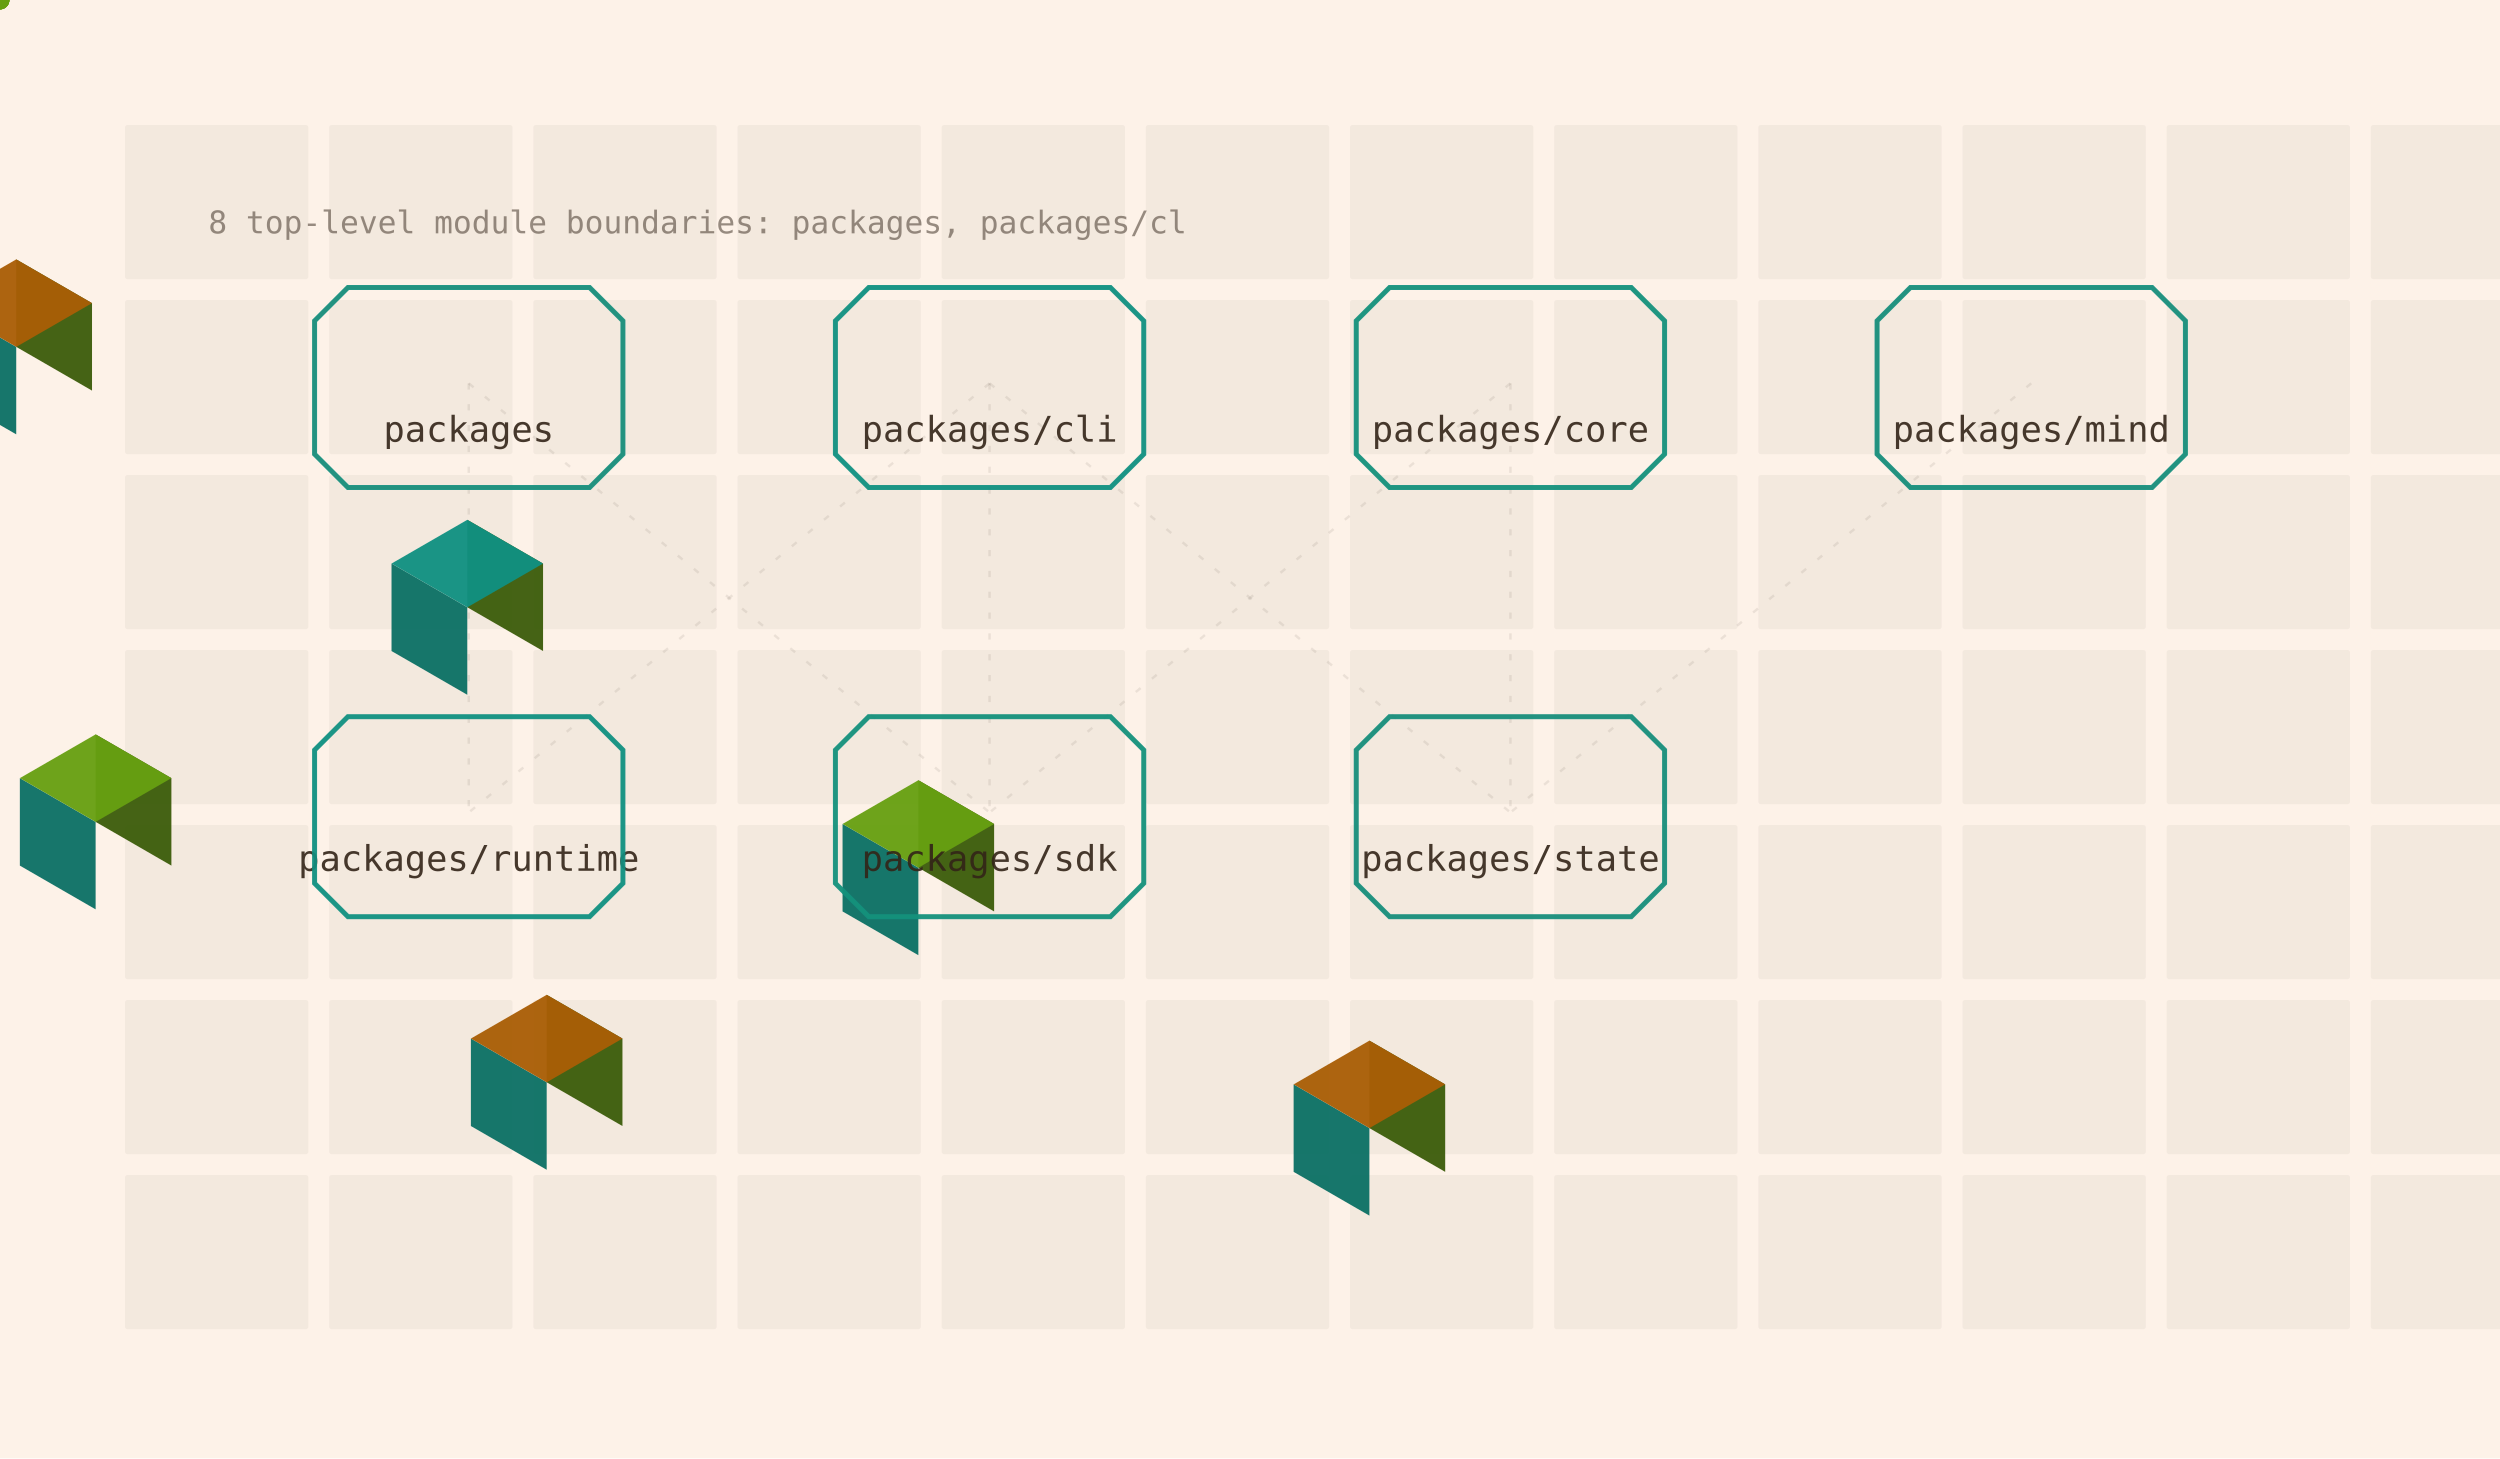
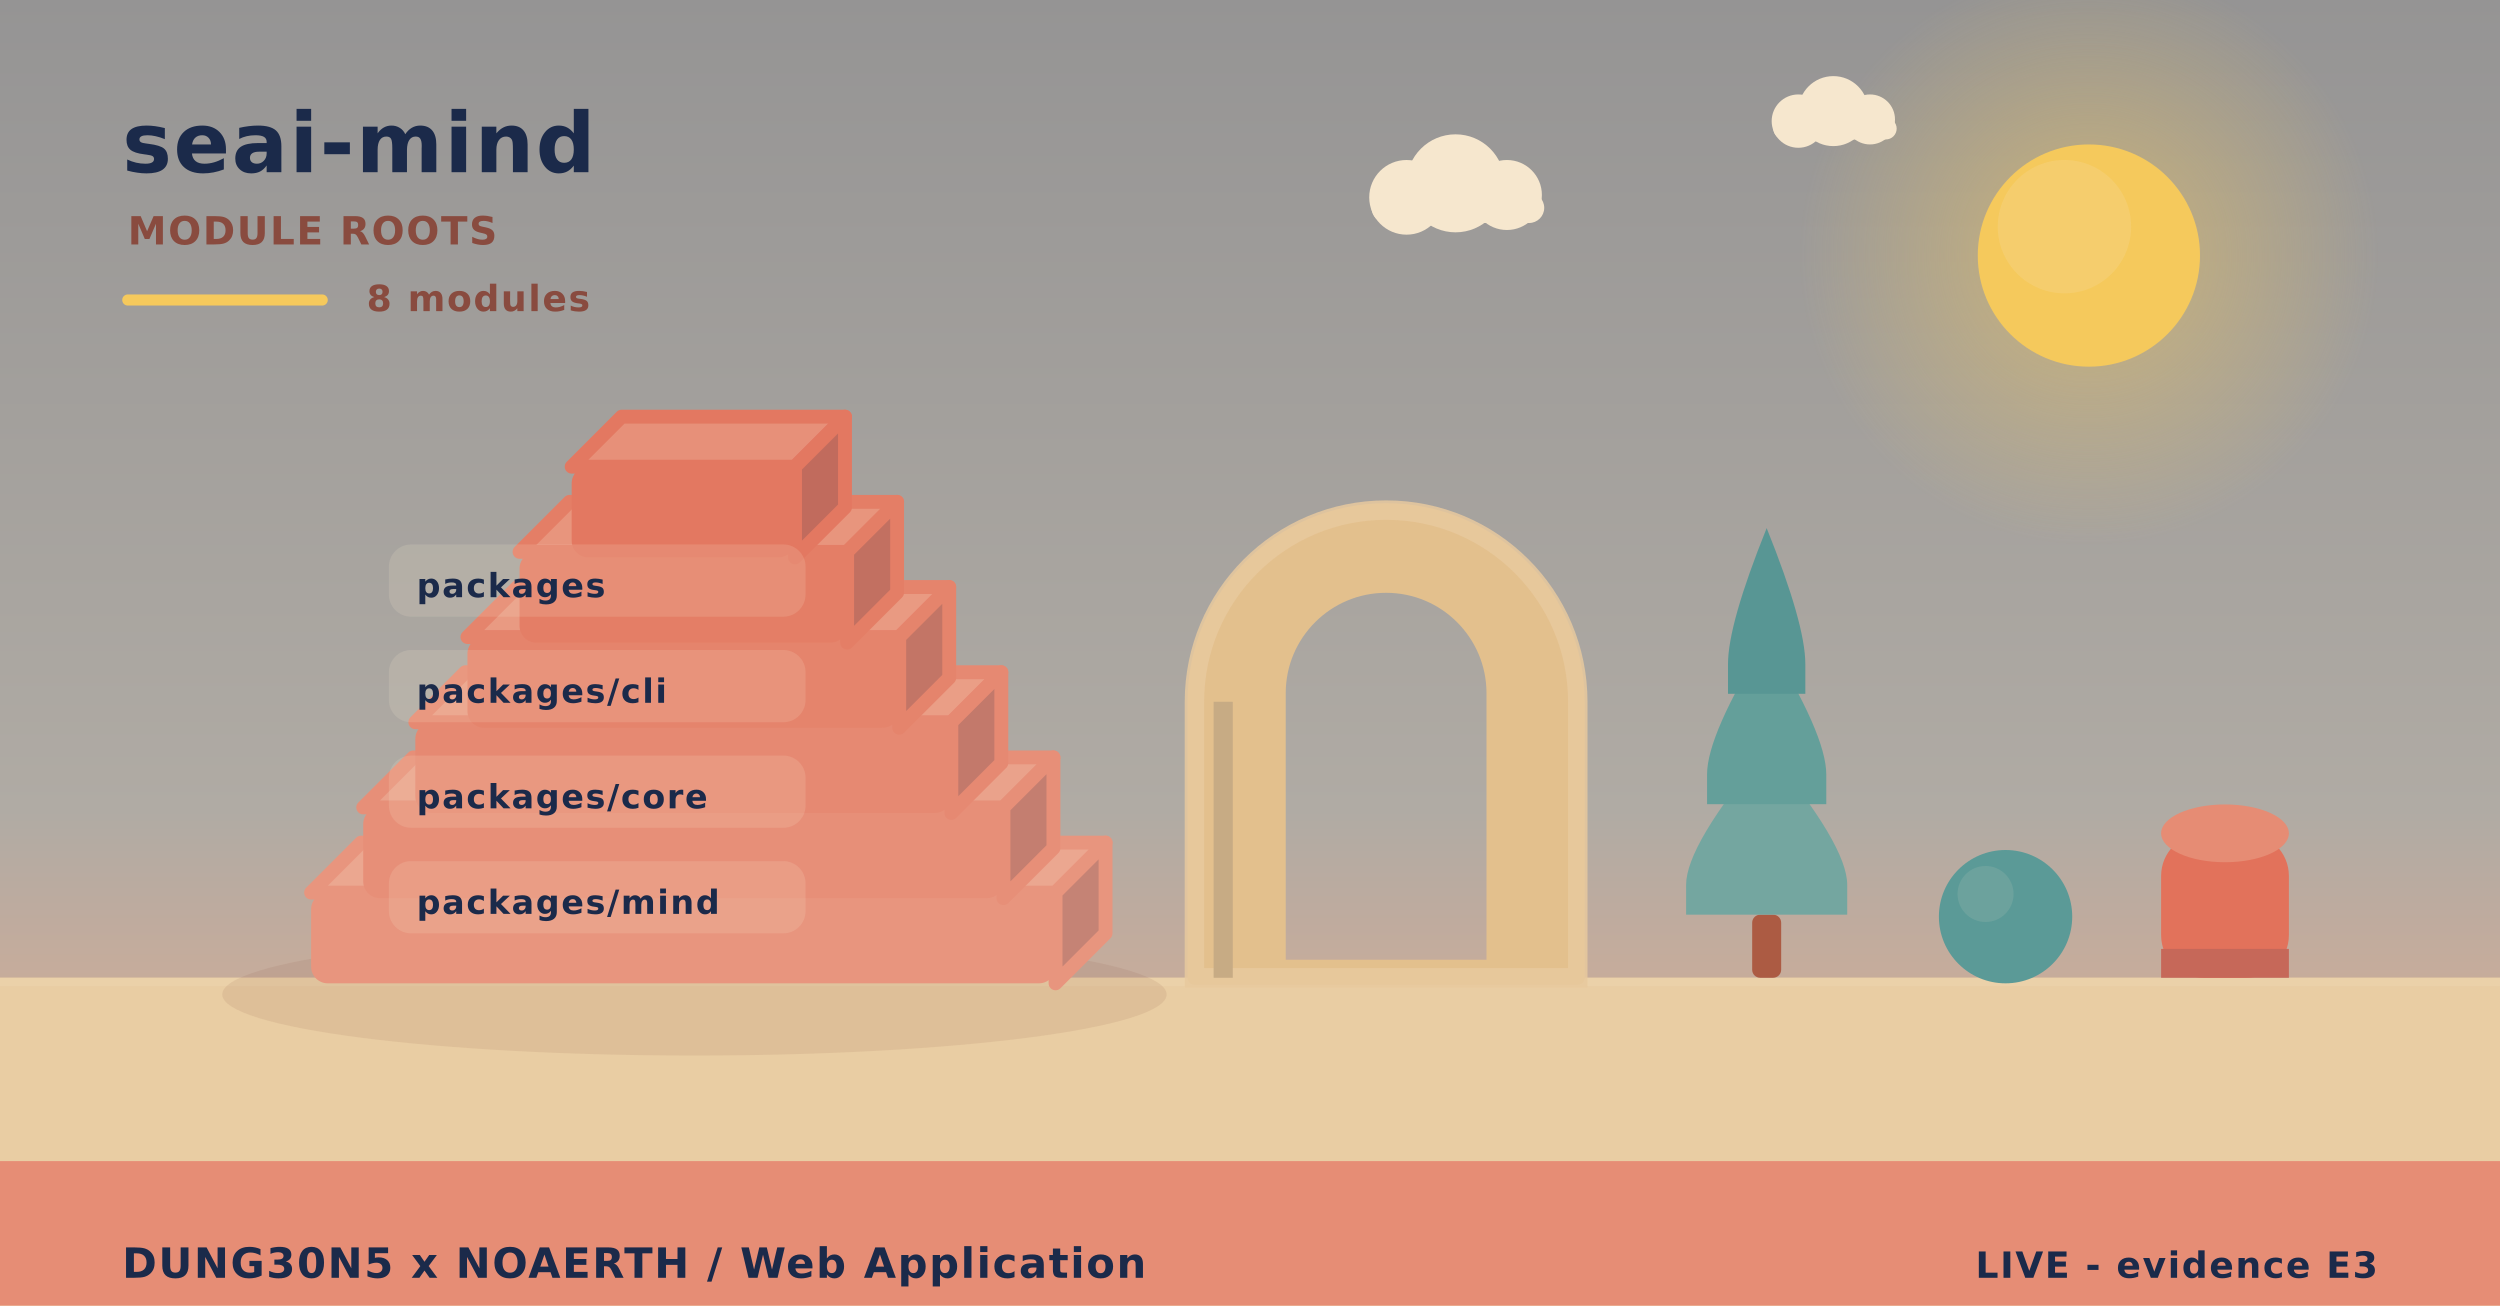
- <svg xmlns="http://www.w3.org/2000/svg" viewBox="0 0 1200 700" width="1200" height="700" role="img" aria-label="seai-mind architecture">
-   <rect width="1200" height="700" fill="#fdf2e8" />
-   <defs>
-     <linearGradient id="ga" x1="0" y1="0" x2="1" y2="1">
-       <stop offset="0%" stop-color="#a95d05" />
-       <stop offset="100%" stop-color="#109081" />
-     </linearGradient>
-   </defs>
-   <rect x="60.00" y="60.00" width="88.00" height="74.00" rx="1.20" fill="#322418" opacity="0.05" />
-   <rect x="158.00" y="60.00" width="88.00" height="74.00" rx="1.20" fill="#322418" opacity="0.05" />
-   <rect x="256.00" y="60.00" width="88.00" height="74.00" rx="1.20" fill="#322418" opacity="0.05" />
-   <rect x="354.00" y="60.00" width="88.00" height="74.00" rx="1.20" fill="#322418" opacity="0.05" />
-   <rect x="452.00" y="60.00" width="88.00" height="74.00" rx="1.20" fill="#322418" opacity="0.05" />
-   <rect x="550.00" y="60.00" width="88.00" height="74.00" rx="1.20" fill="#322418" opacity="0.05" />
-   <rect x="648.00" y="60.00" width="88.00" height="74.00" rx="1.20" fill="#322418" opacity="0.05" />
-   <rect x="746.00" y="60.00" width="88.00" height="74.00" rx="1.20" fill="#322418" opacity="0.05" />
-   <rect x="844.00" y="60.00" width="88.00" height="74.00" rx="1.20" fill="#322418" opacity="0.05" />
-   <rect x="942.00" y="60.00" width="88.00" height="74.00" rx="1.20" fill="#322418" opacity="0.05" />
-   <rect x="1040.00" y="60.00" width="88.00" height="74.00" rx="1.20" fill="#322418" opacity="0.05" />
-   <rect x="1138.00" y="60.00" width="88.00" height="74.00" rx="1.20" fill="#322418" opacity="0.05" />
-   <rect x="60.00" y="144.00" width="88.00" height="74.00" rx="1.20" fill="#322418" opacity="0.05" />
-   <rect x="158.00" y="144.00" width="88.00" height="74.00" rx="1.20" fill="#322418" opacity="0.05" />
-   <rect x="256.00" y="144.00" width="88.00" height="74.00" rx="1.20" fill="#322418" opacity="0.05" />
-   <rect x="354.00" y="144.00" width="88.00" height="74.00" rx="1.20" fill="#322418" opacity="0.05" />
-   <rect x="452.00" y="144.00" width="88.00" height="74.00" rx="1.20" fill="#322418" opacity="0.05" />
-   <rect x="550.00" y="144.00" width="88.00" height="74.00" rx="1.20" fill="#322418" opacity="0.05" />
-   <rect x="648.00" y="144.00" width="88.00" height="74.00" rx="1.20" fill="#322418" opacity="0.05" />
-   <rect x="746.00" y="144.00" width="88.00" height="74.00" rx="1.20" fill="#322418" opacity="0.05" />
-   <rect x="844.00" y="144.00" width="88.00" height="74.00" rx="1.20" fill="#322418" opacity="0.05" />
-   <rect x="942.00" y="144.00" width="88.00" height="74.00" rx="1.20" fill="#322418" opacity="0.05" />
-   <rect x="1040.00" y="144.00" width="88.00" height="74.00" rx="1.20" fill="#322418" opacity="0.05" />
-   <rect x="1138.00" y="144.00" width="88.00" height="74.00" rx="1.20" fill="#322418" opacity="0.05" />
-   <rect x="60.00" y="228.00" width="88.00" height="74.00" rx="1.20" fill="#322418" opacity="0.05" />
-   <rect x="158.00" y="228.00" width="88.00" height="74.00" rx="1.20" fill="#322418" opacity="0.05" />
-   <rect x="256.00" y="228.00" width="88.00" height="74.00" rx="1.20" fill="#322418" opacity="0.05" />
-   <rect x="354.00" y="228.00" width="88.00" height="74.00" rx="1.20" fill="#322418" opacity="0.05" />
-   <rect x="452.00" y="228.00" width="88.00" height="74.00" rx="1.20" fill="#322418" opacity="0.05" />
-   <rect x="550.00" y="228.00" width="88.00" height="74.00" rx="1.20" fill="#322418" opacity="0.05" />
-   <rect x="648.00" y="228.00" width="88.00" height="74.00" rx="1.20" fill="#322418" opacity="0.05" />
-   <rect x="746.00" y="228.00" width="88.00" height="74.00" rx="1.20" fill="#322418" opacity="0.05" />
-   <rect x="844.00" y="228.00" width="88.00" height="74.00" rx="1.20" fill="#322418" opacity="0.05" />
-   <rect x="942.00" y="228.00" width="88.00" height="74.00" rx="1.20" fill="#322418" opacity="0.05" />
-   <rect x="1040.00" y="228.00" width="88.00" height="74.00" rx="1.20" fill="#322418" opacity="0.05" />
-   <rect x="1138.00" y="228.00" width="88.00" height="74.00" rx="1.20" fill="#322418" opacity="0.05" />
-   <rect x="60.00" y="312.00" width="88.00" height="74.00" rx="1.20" fill="#322418" opacity="0.05" />
-   <rect x="158.00" y="312.00" width="88.00" height="74.00" rx="1.20" fill="#322418" opacity="0.05" />
-   <rect x="256.00" y="312.00" width="88.00" height="74.00" rx="1.20" fill="#322418" opacity="0.05" />
-   <rect x="354.00" y="312.00" width="88.00" height="74.00" rx="1.20" fill="#322418" opacity="0.05" />
-   <rect x="452.00" y="312.00" width="88.00" height="74.00" rx="1.20" fill="#322418" opacity="0.05" />
-   <rect x="550.00" y="312.00" width="88.00" height="74.00" rx="1.20" fill="#322418" opacity="0.05" />
-   <rect x="648.00" y="312.00" width="88.00" height="74.00" rx="1.20" fill="#322418" opacity="0.05" />
-   <rect x="746.00" y="312.00" width="88.00" height="74.00" rx="1.20" fill="#322418" opacity="0.05" />
-   <rect x="844.00" y="312.00" width="88.00" height="74.00" rx="1.20" fill="#322418" opacity="0.05" />
-   <rect x="942.00" y="312.00" width="88.00" height="74.00" rx="1.20" fill="#322418" opacity="0.05" />
-   <rect x="1040.00" y="312.00" width="88.00" height="74.00" rx="1.20" fill="#322418" opacity="0.05" />
-   <rect x="1138.00" y="312.00" width="88.00" height="74.00" rx="1.20" fill="#322418" opacity="0.05" />
-   <rect x="60.00" y="396.00" width="88.00" height="74.00" rx="1.20" fill="#322418" opacity="0.05" />
-   <rect x="158.00" y="396.00" width="88.00" height="74.00" rx="1.20" fill="#322418" opacity="0.05" />
-   <rect x="256.00" y="396.00" width="88.00" height="74.00" rx="1.20" fill="#322418" opacity="0.05" />
-   <rect x="354.00" y="396.00" width="88.00" height="74.00" rx="1.20" fill="#322418" opacity="0.05" />
-   <rect x="452.00" y="396.00" width="88.00" height="74.00" rx="1.20" fill="#322418" opacity="0.05" />
-   <rect x="550.00" y="396.00" width="88.00" height="74.00" rx="1.20" fill="#322418" opacity="0.05" />
-   <rect x="648.00" y="396.00" width="88.00" height="74.00" rx="1.20" fill="#322418" opacity="0.05" />
-   <rect x="746.00" y="396.00" width="88.00" height="74.00" rx="1.20" fill="#322418" opacity="0.05" />
-   <rect x="844.00" y="396.00" width="88.00" height="74.00" rx="1.20" fill="#322418" opacity="0.05" />
-   <rect x="942.00" y="396.00" width="88.00" height="74.00" rx="1.20" fill="#322418" opacity="0.05" />
-   <rect x="1040.00" y="396.00" width="88.00" height="74.00" rx="1.20" fill="#322418" opacity="0.05" />
-   <rect x="1138.00" y="396.00" width="88.00" height="74.00" rx="1.20" fill="#322418" opacity="0.05" />
-   <rect x="60.00" y="480.00" width="88.00" height="74.00" rx="1.20" fill="#322418" opacity="0.05" />
-   <rect x="158.00" y="480.00" width="88.00" height="74.00" rx="1.20" fill="#322418" opacity="0.05" />
-   <rect x="256.00" y="480.00" width="88.00" height="74.00" rx="1.20" fill="#322418" opacity="0.05" />
-   <rect x="354.00" y="480.00" width="88.00" height="74.00" rx="1.20" fill="#322418" opacity="0.05" />
-   <rect x="452.00" y="480.00" width="88.00" height="74.00" rx="1.20" fill="#322418" opacity="0.05" />
-   <rect x="550.00" y="480.00" width="88.00" height="74.00" rx="1.20" fill="#322418" opacity="0.05" />
-   <rect x="648.00" y="480.00" width="88.00" height="74.00" rx="1.20" fill="#322418" opacity="0.05" />
-   <rect x="746.00" y="480.00" width="88.00" height="74.00" rx="1.20" fill="#322418" opacity="0.05" />
-   <rect x="844.00" y="480.00" width="88.00" height="74.00" rx="1.20" fill="#322418" opacity="0.05" />
-   <rect x="942.00" y="480.00" width="88.00" height="74.00" rx="1.20" fill="#322418" opacity="0.05" />
-   <rect x="1040.00" y="480.00" width="88.00" height="74.00" rx="1.20" fill="#322418" opacity="0.05" />
-   <rect x="1138.00" y="480.00" width="88.00" height="74.00" rx="1.20" fill="#322418" opacity="0.05" />
-   <rect x="60.00" y="564.00" width="88.00" height="74.00" rx="1.20" fill="#322418" opacity="0.05" />
-   <rect x="158.00" y="564.00" width="88.00" height="74.00" rx="1.20" fill="#322418" opacity="0.05" />
-   <rect x="256.00" y="564.00" width="88.00" height="74.00" rx="1.20" fill="#322418" opacity="0.05" />
-   <rect x="354.00" y="564.00" width="88.00" height="74.00" rx="1.20" fill="#322418" opacity="0.05" />
-   <rect x="452.00" y="564.00" width="88.00" height="74.00" rx="1.20" fill="#322418" opacity="0.05" />
-   <rect x="550.00" y="564.00" width="88.00" height="74.00" rx="1.20" fill="#322418" opacity="0.05" />
-   <rect x="648.00" y="564.00" width="88.00" height="74.00" rx="1.20" fill="#322418" opacity="0.05" />
-   <rect x="746.00" y="564.00" width="88.00" height="74.00" rx="1.20" fill="#322418" opacity="0.05" />
-   <rect x="844.00" y="564.00" width="88.00" height="74.00" rx="1.20" fill="#322418" opacity="0.05" />
-   <rect x="942.00" y="564.00" width="88.00" height="74.00" rx="1.20" fill="#322418" opacity="0.05" />
-   <rect x="1040.00" y="564.00" width="88.00" height="74.00" rx="1.20" fill="#322418" opacity="0.05" />
-   <rect x="1138.00" y="564.00" width="88.00" height="74.00" rx="1.20" fill="#322418" opacity="0.05" />
-   <line x1="225.00" y1="184.00" x2="225.00" y2="390.00" stroke="rgba(50,36,24,0.160)" stroke-width="1.20" opacity="0.55" stroke-dasharray="3 7" />
-   <line x1="225.00" y1="184.00" x2="475.00" y2="390.00" stroke="rgba(50,36,24,0.160)" stroke-width="1.20" opacity="0.55" stroke-dasharray="3 7" />
-   <line x1="475.00" y1="184.00" x2="225.00" y2="390.00" stroke="rgba(50,36,24,0.160)" stroke-width="1.20" opacity="0.55" stroke-dasharray="3 7" />
-   <line x1="475.00" y1="184.00" x2="475.00" y2="390.00" stroke="rgba(50,36,24,0.160)" stroke-width="1.20" opacity="0.55" stroke-dasharray="3 7" />
-   <line x1="475.00" y1="184.00" x2="725.00" y2="390.00" stroke="rgba(50,36,24,0.160)" stroke-width="1.20" opacity="0.55" stroke-dasharray="3 7" />
-   <line x1="725.00" y1="184.00" x2="475.00" y2="390.00" stroke="rgba(50,36,24,0.160)" stroke-width="1.20" opacity="0.55" stroke-dasharray="3 7" />
-   <line x1="725.00" y1="184.00" x2="725.00" y2="390.00" stroke="rgba(50,36,24,0.160)" stroke-width="1.20" opacity="0.55" stroke-dasharray="3 7" />
-   <line x1="975.00" y1="184.00" x2="725.00" y2="390.00" stroke="rgba(50,36,24,0.160)" stroke-width="1.20" opacity="0.55" stroke-dasharray="3 7" />
-   <path d="M167.00,138.00 H283.00 L299.00,154.00 V218.00 L283.00,234.00 H167.00 L151.00,218.00 V154.00 Z" fill="none" stroke="rgba(169,93,5,0.550)" stroke-width="1.80" opacity="0.90" />
-   <polygon points="7.79,166.50 44.17,187.50 44.17,145.50 7.79,124.50" fill="#3c5c0a" opacity="0.95" />
-   <polygon points="-28.58,187.50 7.79,208.50 7.79,166.50 -28.58,145.50" fill="#0c7065" opacity="0.95" />
-   <polygon points="7.79,124.50 44.17,145.50 7.79,166.50 -28.58,145.50" fill="#a95d05" opacity="0.95" />
-   <text x="225" y="212" font-family="ui-monospace,Menlo,monospace" font-size="17" fill="rgba(50,36,24,0.900)" text-anchor="middle">packages</text>
+ <svg xmlns="http://www.w3.org/2000/svg" width="900" height="470" viewBox="0 0 900 470" role="img" aria-label="seai-mind - how it is built">
+   <linearGradient id="skya" x1="0" y1="0" x2="0" y2="1">
+     <stop offset="0" stop-color="#959494" />
+     <stop offset="0.62" stop-color="#b0aba4" />
+     <stop offset="1" stop-color="#f3ad8a" />
+   </linearGradient>
+   <rect width="900" height="470" fill="url(#skya)" />
+   <radialGradient id="suna">
+     <stop offset="0.35" stop-color="#f5c95c" stop-opacity="0.34" />
+     <stop offset="1" stop-color="#f5c95c" stop-opacity="0" />
+   </radialGradient>
+   <circle cx="752" cy="92" r="104" fill="url(#suna)" />
+   <circle cx="752" cy="92" r="40" fill="#f5c95c" />
+   <circle cx="743.2" cy="81.6" r="24" fill="#f5d27e" opacity="0.5" />
  <g>
-     <path d="M167.00,138.00 H283.00 L299.00,154.00 V218.00 L283.00,234.00 H167.00 L151.00,218.00 V154.00 Z" fill="none" stroke="#109081" stroke-width="2.40" opacity="0.90" />
-     <animate attributeName="opacity" values="0.25;1.0;0.25" dur="18.3s" begin="0.0s" repeatCount="indefinite" />
+     <circle cx="524" cy="66" r="17.64" fill="#f6e7ce" />
+     <circle cx="506.36" cy="71.04" r="13.44" fill="#f6e7ce" />
+     <circle cx="542.48" cy="70.2" r="12.6" fill="#f6e7ce" />
+     <rect x="493.76" y="69.36" width="62.16" height="10.92" rx="5.46" fill="#f6e7ce" />
+     <animateTransform attributeName="transform" type="translate" values="0 0;24 0;0 0" dur="36s" begin="0s" repeatCount="indefinite" />
  </g>
-   <g opacity="0.9">
-     <circle cx="0.00" cy="0.00" r="4.50" fill="#679f11" opacity="1.00" />
-     <animateTransform attributeName="transform" type="translate" values="225.00,184.00 475.00,184.00" dur="6.1s" begin="0.0s" repeatCount="indefinite" />
-     <animateTransform attributeName="transform" type="translate" values="475.00,184.00 225.00,184.00" dur="6.1s" begin="3.05s" repeatCount="indefinite" />
+   <g>
+     <circle cx="660" cy="40" r="12.6" fill="#f6e7ce" />
+     <circle cx="647.4" cy="43.6" r="9.6" fill="#f6e7ce" />
+     <circle cx="673.2" cy="43" r="9" fill="#f6e7ce" />
+     <rect x="638.4" y="42.4" width="44.4" height="7.8" rx="3.9" fill="#f6e7ce" />
+     <animateTransform attributeName="transform" type="translate" values="0 0;-18 0;0 0" dur="46s" begin="3s" repeatCount="indefinite" />
  </g>
-   <path d="M417.00,138.00 H533.00 L549.00,154.00 V218.00 L533.00,234.00 H417.00 L401.00,218.00 V154.00 Z" fill="none" stroke="rgba(16,144,129,0.550)" stroke-width="1.80" opacity="0.90" />
-   <polygon points="224.30,291.50 260.67,312.50 260.67,270.50 224.30,249.50" fill="#3c5c0a" opacity="0.95" />
-   <polygon points="187.93,312.50 224.30,333.50 224.30,291.50 187.93,270.50" fill="#0c7065" opacity="0.95" />
-   <polygon points="224.30,249.50 260.67,270.50 224.30,291.50 187.93,270.50" fill="#109081" opacity="0.95" />
-   <text x="475" y="212" font-family="ui-monospace,Menlo,monospace" font-size="17" fill="rgba(50,36,24,0.900)" text-anchor="middle">packages/cli</text>
+   <rect x="0" y="352" width="900" height="118" fill="#e9cda3" />
+   <rect x="0" y="352" width="900" height="3" fill="#ebd1a9" />
+   <text x="44" y="62" font-family="Verdana,DejaVu Sans,sans-serif" font-size="30" font-weight="700" letter-spacing="0.6" fill="#1b2a4a" text-anchor="start">seai-mind</text>
+   <text x="46" y="88" font-family="Verdana,DejaVu Sans,sans-serif" font-size="14" font-weight="700" letter-spacing="0.6" fill="#894b3f" text-anchor="start">MODULE ROOTS</text>
+   <rect x="44" y="106" width="74" height="4" rx="2" fill="#f5c95c" />
+   <text x="132" y="112" font-family="Verdana,DejaVu Sans,sans-serif" font-size="13" font-weight="700" letter-spacing="0.6" fill="#894b3f" text-anchor="start">8 modules</text>
+   <ellipse cx="250" cy="358" rx="170" ry="22" fill="rgba(138,90,68,0.11)" />
+   <path d="M112,321.33 L380,321.33 L398,303.33 L130,303.33 Z" fill="#eba790" stroke="#e8957e" stroke-width="5" stroke-linejoin="round" />
+   <path d="M380,321.33 L398,303.33 L398,336 L380,354 Z" fill="#c58375" stroke="#e8957e" stroke-width="5" stroke-linejoin="round" />
+   <rect x="112" y="321.33" width="268" height="32.67" rx="6" fill="#e8957e" />
+   <path d="M130.76,290.67 L361.24,290.67 L379.24,272.67 L148.76,272.67 Z" fill="#eaa28b" stroke="#e78f78" stroke-width="5" stroke-linejoin="round" />
+   <path d="M361.24,290.67 L379.24,272.67 L379.24,305.33 L361.24,323.33 Z" fill="#c47e70" stroke="#e78f78" stroke-width="5" stroke-linejoin="round" />
+   <rect x="130.76" y="290.67" width="230.48" height="32.67" rx="6" fill="#e78f78" />
+   <path d="M149.52,260 L342.48,260 L360.48,242 L167.52,242 Z" fill="#ea9e86" stroke="#e68972" stroke-width="5" stroke-linejoin="round" />
+   <path d="M342.48,260 L360.48,242 L360.48,274.67 L342.48,292.67 Z" fill="#c3796b" stroke="#e68972" stroke-width="5" stroke-linejoin="round" />
+   <rect x="149.52" y="260" width="192.96" height="32.67" rx="6" fill="#e68972" />
+   <path d="M168.28,229.33 L323.72,229.33 L341.72,211.33 L186.28,211.33 Z" fill="#e99a82" stroke="#e5846c" stroke-width="5" stroke-linejoin="round" />
+   <path d="M323.72,229.33 L341.72,211.33 L341.72,244 L323.72,262 Z" fill="#c37566" stroke="#e5846c" stroke-width="5" stroke-linejoin="round" />
+   <rect x="168.28" y="229.33" width="155.44" height="32.67" rx="6" fill="#e5846c" />
+   <path d="M187.04,198.67 L304.96,198.67 L322.96,180.67 L205.04,180.67 Z" fill="#e8957d" stroke="#e47e66" stroke-width="5" stroke-linejoin="round" />
+   <path d="M304.96,198.67 L322.96,180.67 L322.96,213.33 L304.96,231.33 Z" fill="#c27061" stroke="#e47e66" stroke-width="5" stroke-linejoin="round" />
+   <rect x="187.04" y="198.67" width="117.92" height="32.67" rx="6" fill="#e47e66" />
+   <path d="M205.8,168 L286.2,168 L304.2,150 L223.8,150 Z" fill="#e79079" stroke="#e37861" stroke-width="5" stroke-linejoin="round" />
+   <path d="M286.2,168 L304.2,150 L304.2,182.67 L286.2,200.67 Z" fill="#c16b5d" stroke="#e37861" stroke-width="5" stroke-linejoin="round" />
+   <rect x="205.8" y="168" width="80.4" height="32.67" rx="6" fill="#e37861" />
+   <rect x="140" y="196" width="150" height="26" rx="8" fill="rgba(246,231,206,0.16)" opacity="0.94" />
  <g>
-     <path d="M417.00,138.00 H533.00 L549.00,154.00 V218.00 L533.00,234.00 H417.00 L401.00,218.00 V154.00 Z" fill="none" stroke="#109081" stroke-width="2.40" opacity="0.90" />
-     <animate attributeName="opacity" values="0.25;1.0;0.25" dur="18.3s" begin="0.45s" repeatCount="indefinite" />
+     <text x="150" y="215" font-family="Verdana,DejaVu Sans,sans-serif" font-size="12" font-weight="700" letter-spacing="0.6" fill="#1b2a4a" text-anchor="start">packages</text>
+     <animateTransform attributeName="transform" type="translate" values="0 10;0 0" dur="0.7s" begin="0.3s" fill="freeze" />
  </g>
-   <g opacity="0.9">
-     <circle cx="0.00" cy="0.00" r="4.50" fill="#679f11" opacity="1.00" />
-     <animateTransform attributeName="transform" type="translate" values="475.00,184.00 725.00,184.00" dur="6.1s" begin="0.3s" repeatCount="indefinite" />
-     <animateTransform attributeName="transform" type="translate" values="725.00,184.00 475.00,184.00" dur="6.1s" begin="3.35s" repeatCount="indefinite" />
+   <rect x="140" y="234" width="150" height="26" rx="8" fill="rgba(246,231,206,0.16)" opacity="0.94" />
+   <g>
+     <text x="150" y="253" font-family="Verdana,DejaVu Sans,sans-serif" font-size="12" font-weight="700" letter-spacing="0.6" fill="#1b2a4a" text-anchor="start">packages/cli</text>
+     <animateTransform attributeName="transform" type="translate" values="0 10;0 0" dur="0.7s" begin="0.5s" fill="freeze" />
  </g>
-   <path d="M667.00,138.00 H783.00 L799.00,154.00 V218.00 L783.00,234.00 H667.00 L651.00,218.00 V154.00 Z" fill="none" stroke="rgba(103,159,17,0.550)" stroke-width="1.80" opacity="0.90" />
-   <polygon points="440.81,416.50 477.18,437.50 477.18,395.50 440.81,374.50" fill="#3c5c0a" opacity="0.95" />
-   <polygon points="404.43,437.50 440.81,458.50 440.81,416.50 404.43,395.50" fill="#0c7065" opacity="0.95" />
-   <polygon points="440.81,374.50 477.18,395.50 440.81,416.50 404.43,395.50" fill="#679f11" opacity="0.95" />
-   <text x="725" y="212" font-family="ui-monospace,Menlo,monospace" font-size="17" fill="rgba(50,36,24,0.900)" text-anchor="middle">packages/core</text>
+   <rect x="140" y="272" width="150" height="26" rx="8" fill="rgba(246,231,206,0.16)" opacity="0.94" />
  <g>
-     <path d="M667.00,138.00 H783.00 L799.00,154.00 V218.00 L783.00,234.00 H667.00 L651.00,218.00 V154.00 Z" fill="none" stroke="#109081" stroke-width="2.40" opacity="0.90" />
-     <animate attributeName="opacity" values="0.25;1.0;0.25" dur="18.3s" begin="0.9s" repeatCount="indefinite" />
+     <text x="150" y="291" font-family="Verdana,DejaVu Sans,sans-serif" font-size="12" font-weight="700" letter-spacing="0.6" fill="#1b2a4a" text-anchor="start">packages/core</text>
+     <animateTransform attributeName="transform" type="translate" values="0 10;0 0" dur="0.7s" begin="0.7s" fill="freeze" />
  </g>
-   <g opacity="0.9">
-     <circle cx="0.00" cy="0.00" r="4.50" fill="#679f11" opacity="1.00" />
-     <animateTransform attributeName="transform" type="translate" values="725.00,184.00 975.00,184.00" dur="6.1s" begin="0.6s" repeatCount="indefinite" />
-     <animateTransform attributeName="transform" type="translate" values="975.00,184.00 725.00,184.00" dur="6.1s" begin="3.65s" repeatCount="indefinite" />
+   <rect x="140" y="310" width="150" height="26" rx="8" fill="rgba(246,231,206,0.16)" opacity="0.94" />
+   <g>
+     <text x="150" y="329" font-family="Verdana,DejaVu Sans,sans-serif" font-size="12" font-weight="700" letter-spacing="0.6" fill="#1b2a4a" text-anchor="start">packages/mind</text>
+     <animateTransform attributeName="transform" type="translate" values="0 10;0 0" dur="0.7s" begin="0.9s" fill="freeze" />
  </g>
-   <path d="M917.00,138.00 H1033.00 L1049.00,154.00 V218.00 L1033.00,234.00 H917.00 L901.00,218.00 V154.00 Z" fill="none" stroke="rgba(169,93,5,0.550)" stroke-width="1.80" opacity="0.90" />
-   <polygon points="657.31,541.50 693.69,562.50 693.69,520.50 657.31,499.50" fill="#3c5c0a" opacity="0.95" />
-   <polygon points="620.94,562.50 657.31,583.50 657.31,541.50 620.94,520.50" fill="#0c7065" opacity="0.95" />
-   <polygon points="657.31,499.50 693.69,520.50 657.31,541.50 620.94,520.50" fill="#a95d05" opacity="0.95" />
-   <text x="975" y="212" font-family="ui-monospace,Menlo,monospace" font-size="17" fill="rgba(50,36,24,0.900)" text-anchor="middle">packages/mind</text>
-   <g>
-     <path d="M917.00,138.00 H1033.00 L1049.00,154.00 V218.00 L1033.00,234.00 H917.00 L901.00,218.00 V154.00 Z" fill="none" stroke="#109081" stroke-width="2.40" opacity="0.90" />
-     <animate attributeName="opacity" values="0.25;1.0;0.25" dur="18.3s" begin="1.35s" repeatCount="indefinite" />
-   </g>
-   <g opacity="0.9">
-     <circle cx="0.00" cy="0.00" r="4.50" fill="#679f11" opacity="1.00" />
-     <animateTransform attributeName="transform" type="translate" values="975.00,184.00 225.00,390.00" dur="6.1s" begin="0.9s" repeatCount="indefinite" />
-     <animateTransform attributeName="transform" type="translate" values="225.00,390.00 975.00,184.00" dur="6.1s" begin="3.95s" repeatCount="indefinite" />
-   </g>
-   <path d="M167.00,344.00 H283.00 L299.00,360.00 V424.00 L283.00,440.00 H167.00 L151.00,424.00 V360.00 Z" fill="none" stroke="rgba(16,144,129,0.550)" stroke-width="1.80" opacity="0.90" />
-   <polygon points="-170.61,269.50 -134.23,290.50 -134.23,248.50 -170.61,227.50" fill="#3c5c0a" opacity="0.95" />
-   <polygon points="-206.98,290.50 -170.61,311.50 -170.61,269.50 -206.98,248.50" fill="#0c7065" opacity="0.95" />
-   <polygon points="-170.61,227.50 -134.23,248.50 -170.61,269.50 -206.98,248.50" fill="#109081" opacity="0.95" />
-   <text x="225" y="418" font-family="ui-monospace,Menlo,monospace" font-size="17" fill="rgba(50,36,24,0.900)" text-anchor="middle">packages/runtime</text>
-   <g>
-     <path d="M167.00,344.00 H283.00 L299.00,360.00 V424.00 L283.00,440.00 H167.00 L151.00,424.00 V360.00 Z" fill="none" stroke="#109081" stroke-width="2.40" opacity="0.90" />
-     <animate attributeName="opacity" values="0.25;1.0;0.25" dur="18.3s" begin="1.8s" repeatCount="indefinite" />
-   </g>
-   <g opacity="0.9">
-     <circle cx="0.00" cy="0.00" r="4.50" fill="#679f11" opacity="1.00" />
-     <animateTransform attributeName="transform" type="translate" values="225.00,390.00 475.00,390.00" dur="6.1s" begin="1.2s" repeatCount="indefinite" />
-     <animateTransform attributeName="transform" type="translate" values="475.00,390.00 225.00,390.00" dur="6.1s" begin="4.25s" repeatCount="indefinite" />
-   </g>
-   <path d="M417.00,344.00 H533.00 L549.00,360.00 V424.00 L533.00,440.00 H417.00 L401.00,424.00 V360.00 Z" fill="none" stroke="rgba(103,159,17,0.550)" stroke-width="1.80" opacity="0.90" />
-   <polygon points="45.90,394.50 82.27,415.50 82.27,373.50 45.90,352.50" fill="#3c5c0a" opacity="0.95" />
-   <polygon points="9.53,415.50 45.90,436.50 45.90,394.50 9.53,373.50" fill="#0c7065" opacity="0.95" />
-   <polygon points="45.90,352.50 82.27,373.50 45.90,394.50 9.53,373.50" fill="#679f11" opacity="0.95" />
-   <text x="475" y="418" font-family="ui-monospace,Menlo,monospace" font-size="17" fill="rgba(50,36,24,0.900)" text-anchor="middle">packages/sdk</text>
-   <g>
-     <path d="M417.00,344.00 H533.00 L549.00,360.00 V424.00 L533.00,440.00 H417.00 L401.00,424.00 V360.00 Z" fill="none" stroke="#109081" stroke-width="2.40" opacity="0.90" />
-     <animate attributeName="opacity" values="0.25;1.0;0.25" dur="18.3s" begin="2.25s" repeatCount="indefinite" />
-   </g>
-   <g opacity="0.9">
-     <circle cx="0.00" cy="0.00" r="4.50" fill="#679f11" opacity="1.00" />
-     <animateTransform attributeName="transform" type="translate" values="475.00,390.00 725.00,390.00" dur="6.1s" begin="1.5s" repeatCount="indefinite" />
-     <animateTransform attributeName="transform" type="translate" values="725.00,390.00 475.00,390.00" dur="6.1s" begin="4.55s" repeatCount="indefinite" />
-   </g>
-   <path d="M667.00,344.00 H783.00 L799.00,360.00 V424.00 L783.00,440.00 H667.00 L651.00,424.00 V360.00 Z" fill="none" stroke="rgba(169,93,5,0.550)" stroke-width="1.80" opacity="0.90" />
-   <polygon points="262.41,519.50 298.78,540.50 298.78,498.50 262.41,477.50" fill="#3c5c0a" opacity="0.95" />
-   <polygon points="226.03,540.50 262.41,561.50 262.41,519.50 226.03,498.50" fill="#0c7065" opacity="0.95" />
-   <polygon points="262.41,477.50 298.78,498.50 262.41,519.50 226.03,498.50" fill="#a95d05" opacity="0.95" />
-   <text x="725" y="418" font-family="ui-monospace,Menlo,monospace" font-size="17" fill="rgba(50,36,24,0.900)" text-anchor="middle">packages/state</text>
-   <g>
-     <path d="M667.00,344.00 H783.00 L799.00,360.00 V424.00 L783.00,440.00 H667.00 L651.00,424.00 V360.00 Z" fill="none" stroke="#109081" stroke-width="2.40" opacity="0.90" />
-     <animate attributeName="opacity" values="0.25;1.0;0.25" dur="18.3s" begin="2.7s" repeatCount="indefinite" />
-   </g>
-   <g opacity="0.9">
-     <circle cx="0.00" cy="0.00" r="4.50" fill="#679f11" opacity="1.00" />
-     <animateTransform attributeName="transform" type="translate" values="725.00,390.00 725.00,390.00" dur="6.1s" begin="1.8s" repeatCount="indefinite" />
-     <animateTransform attributeName="transform" type="translate" values="725.00,390.00 725.00,390.00" dur="6.1s" begin="4.85s" repeatCount="indefinite" />
-   </g>
-   <text x="100" y="112" font-family="ui-monospace,Menlo,monospace" font-size="15" fill="rgba(50,36,24,0.500)">8 top-level module boundaries: packages, packages/cl</text>
+   <path d="M430,352 L430,252.64 A69,69 0 0 1 568,252.64 L568,352 Z M460.36,348 L460.36,249.55 A38.64,38.64 0 0 1 537.64,249.55 L537.64,348 Z" fill="#e3c08d" fill-rule="evenodd" stroke="#e3c08d" stroke-width="5" stroke-linejoin="round" />
+   <path d="M430,352 L430,252.64 A69,69 0 0 1 568,252.64 L568,352 Z" fill="none" stroke="#e8c99d" stroke-width="7" stroke-linecap="round" opacity="0.85" />
+   <rect x="436.9" y="252.64" width="6.9" height="99.36" fill="#c7ab84" />
+   <rect x="630.78" y="329.28" width="10.44" height="22.72" rx="2.9" fill="#ac5b43" />
+   <path d="M636,269.64 Q607,304.23 607,318.54 Q607,329.28 607,329.28 L665,329.28 Q665,329.28 665,318.54 Q665,304.23 636,269.64 Z" fill="#74a6a0" />
+   <path d="M636,229.88 Q614.54,264.47 614.54,278.78 Q614.54,289.52 614.54,289.52 L657.46,289.52 Q657.46,289.52 657.46,278.78 Q657.46,264.47 636,229.88 Z" fill="#649f9a" />
+   <path d="M636,190.12 Q622.08,224.71 622.08,239.02 Q622.08,249.76 622.08,249.76 L649.92,249.76 Q649.92,249.76 649.92,239.02 Q649.92,224.71 636,190.12 Z" fill="#589694" />
+   <circle cx="722" cy="330" r="24" fill="#5b9a97" />
+   <circle cx="714.8" cy="321.84" r="10.08" fill="#7aa9a2" opacity="0.55" />
+   <rect x="778" y="300" width="46" height="52" rx="15.33" fill="#e2725b" />
+   <ellipse cx="801" cy="300" rx="23" ry="10.4" fill="#e68c74" />
+   <rect x="778" y="341.6" width="46" height="10.4" fill="#c66859" />
+   <rect x="0" y="418" width="900" height="52" rx="0" fill="#e68972" opacity="0.94" />
+   <text x="44" y="460" font-family="Verdana,DejaVu Sans,sans-serif" font-size="15" font-weight="700" letter-spacing="0.6" fill="#1b2a4a" text-anchor="start">DUNG30N5 x NOAERTH  /  Web Application</text>
+   <text x="856" y="460" font-family="Verdana,DejaVu Sans,sans-serif" font-size="13" font-weight="700" letter-spacing="0.6" fill="#1b2a4a" text-anchor="end">LIVE  -  evidence E3</text>
</svg>
